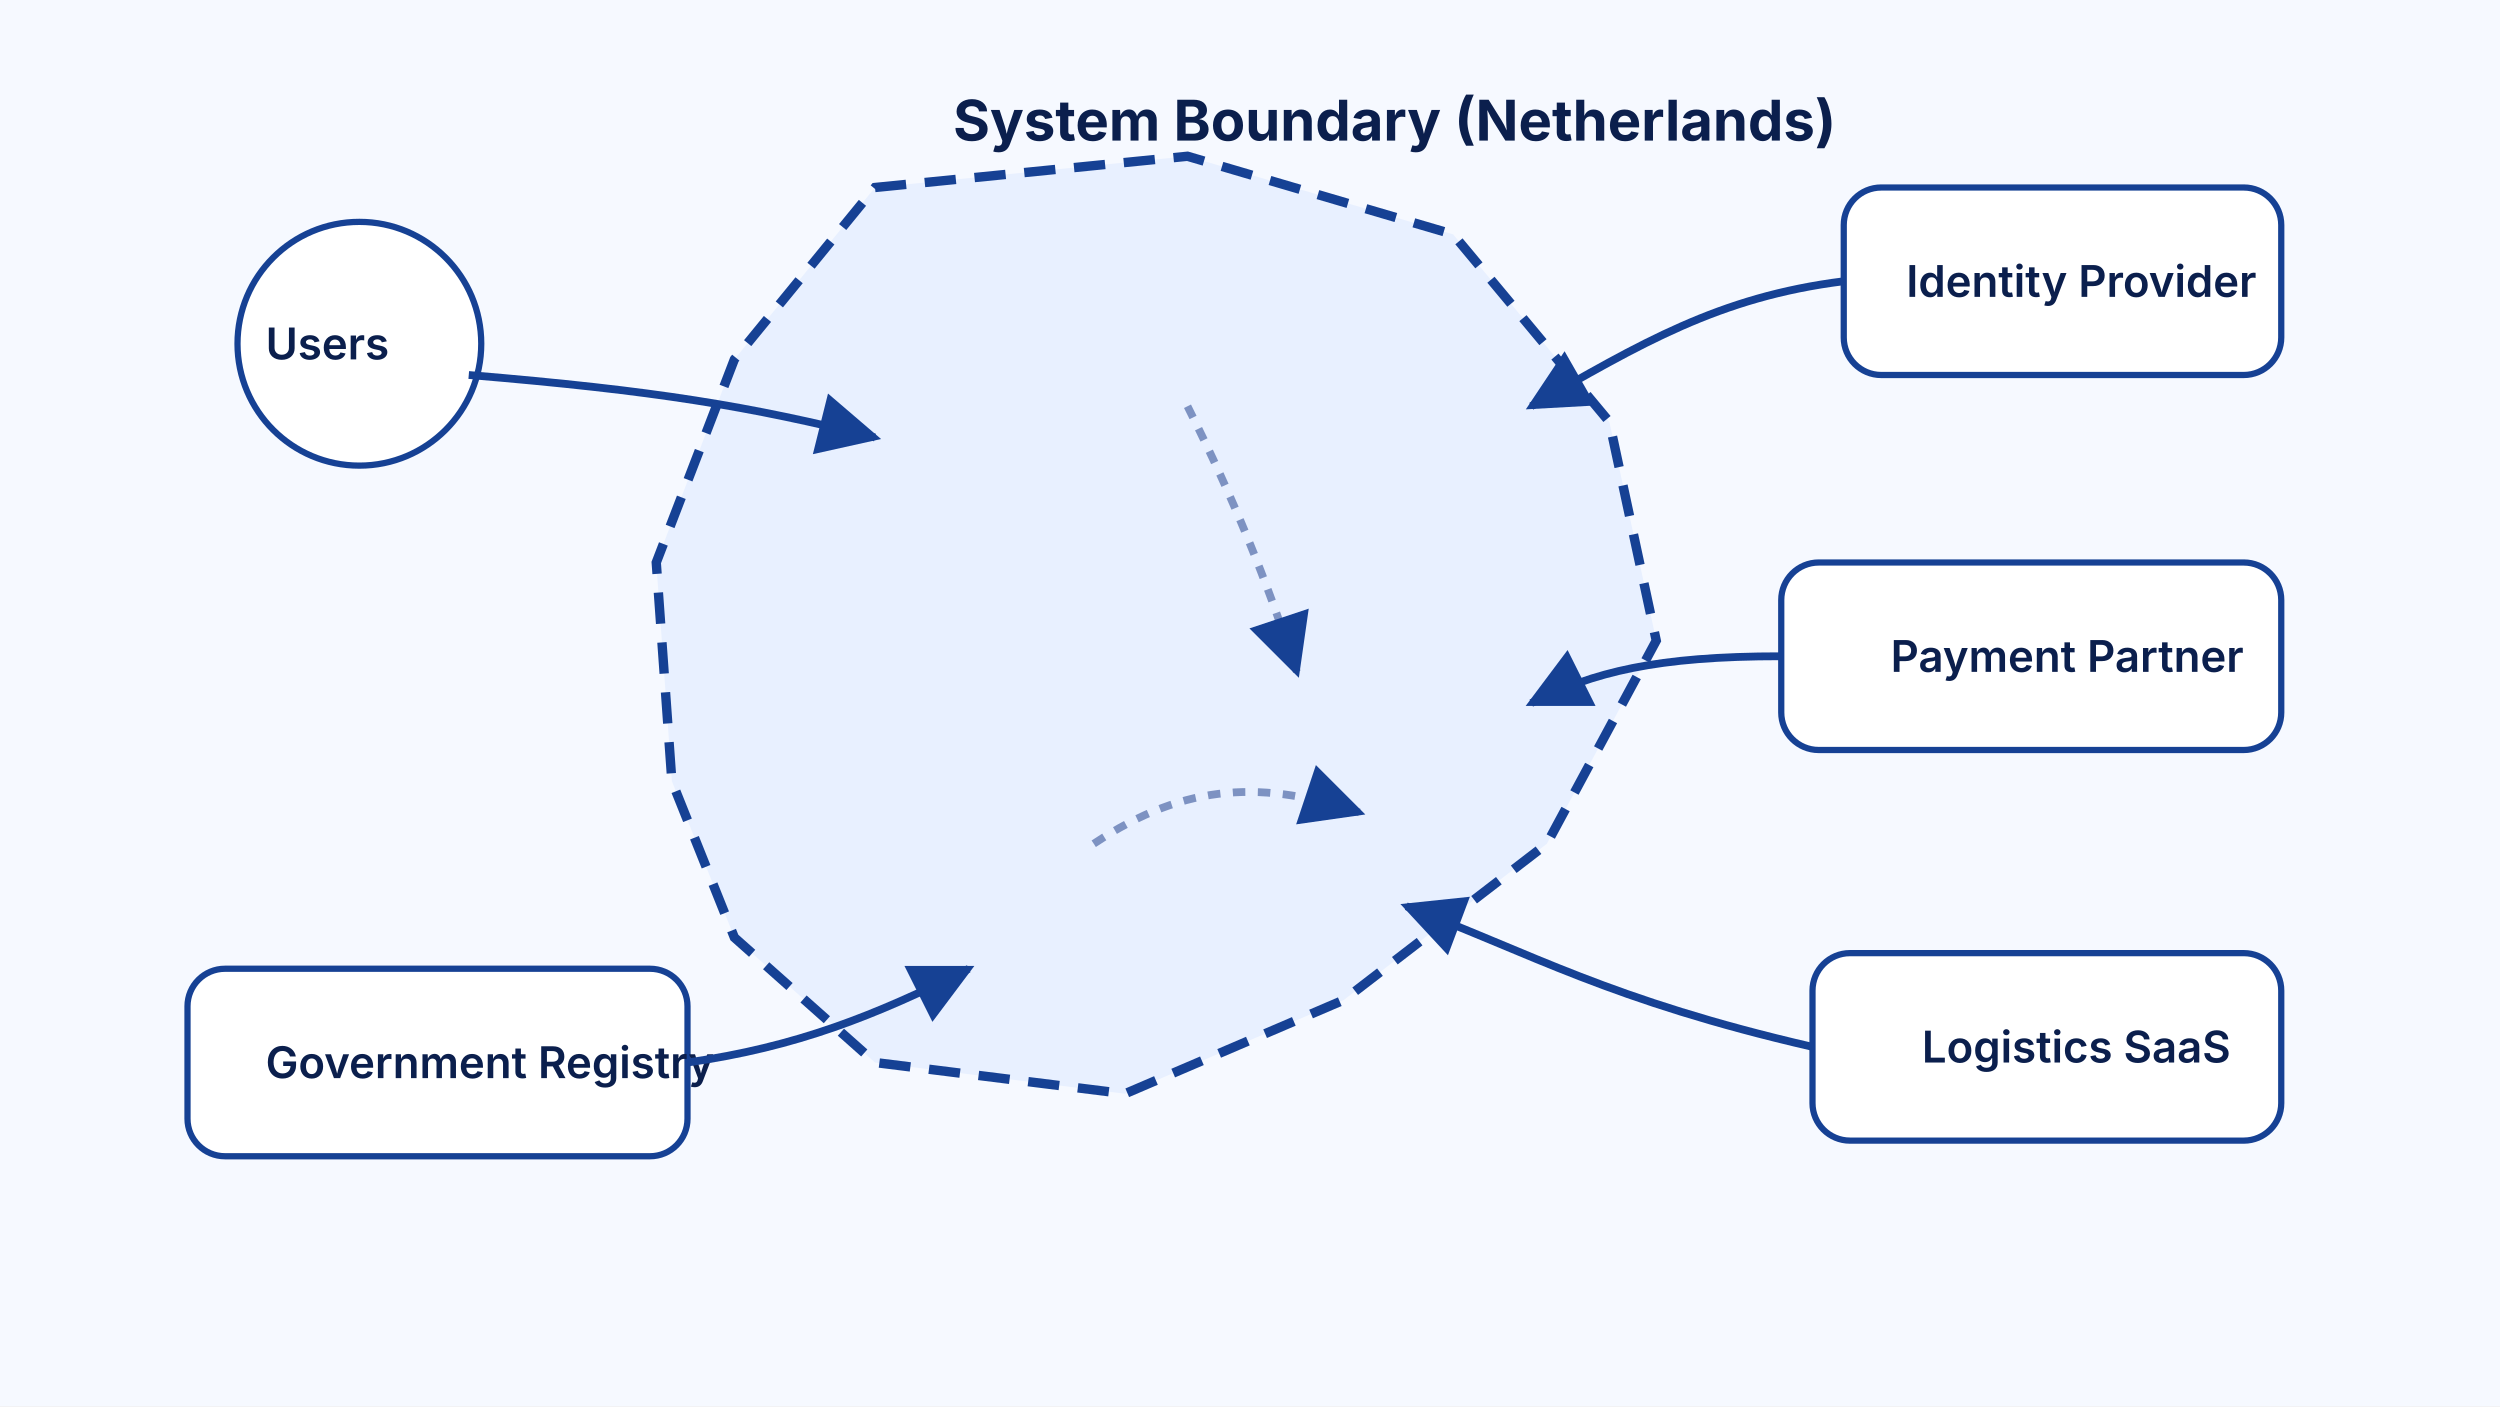
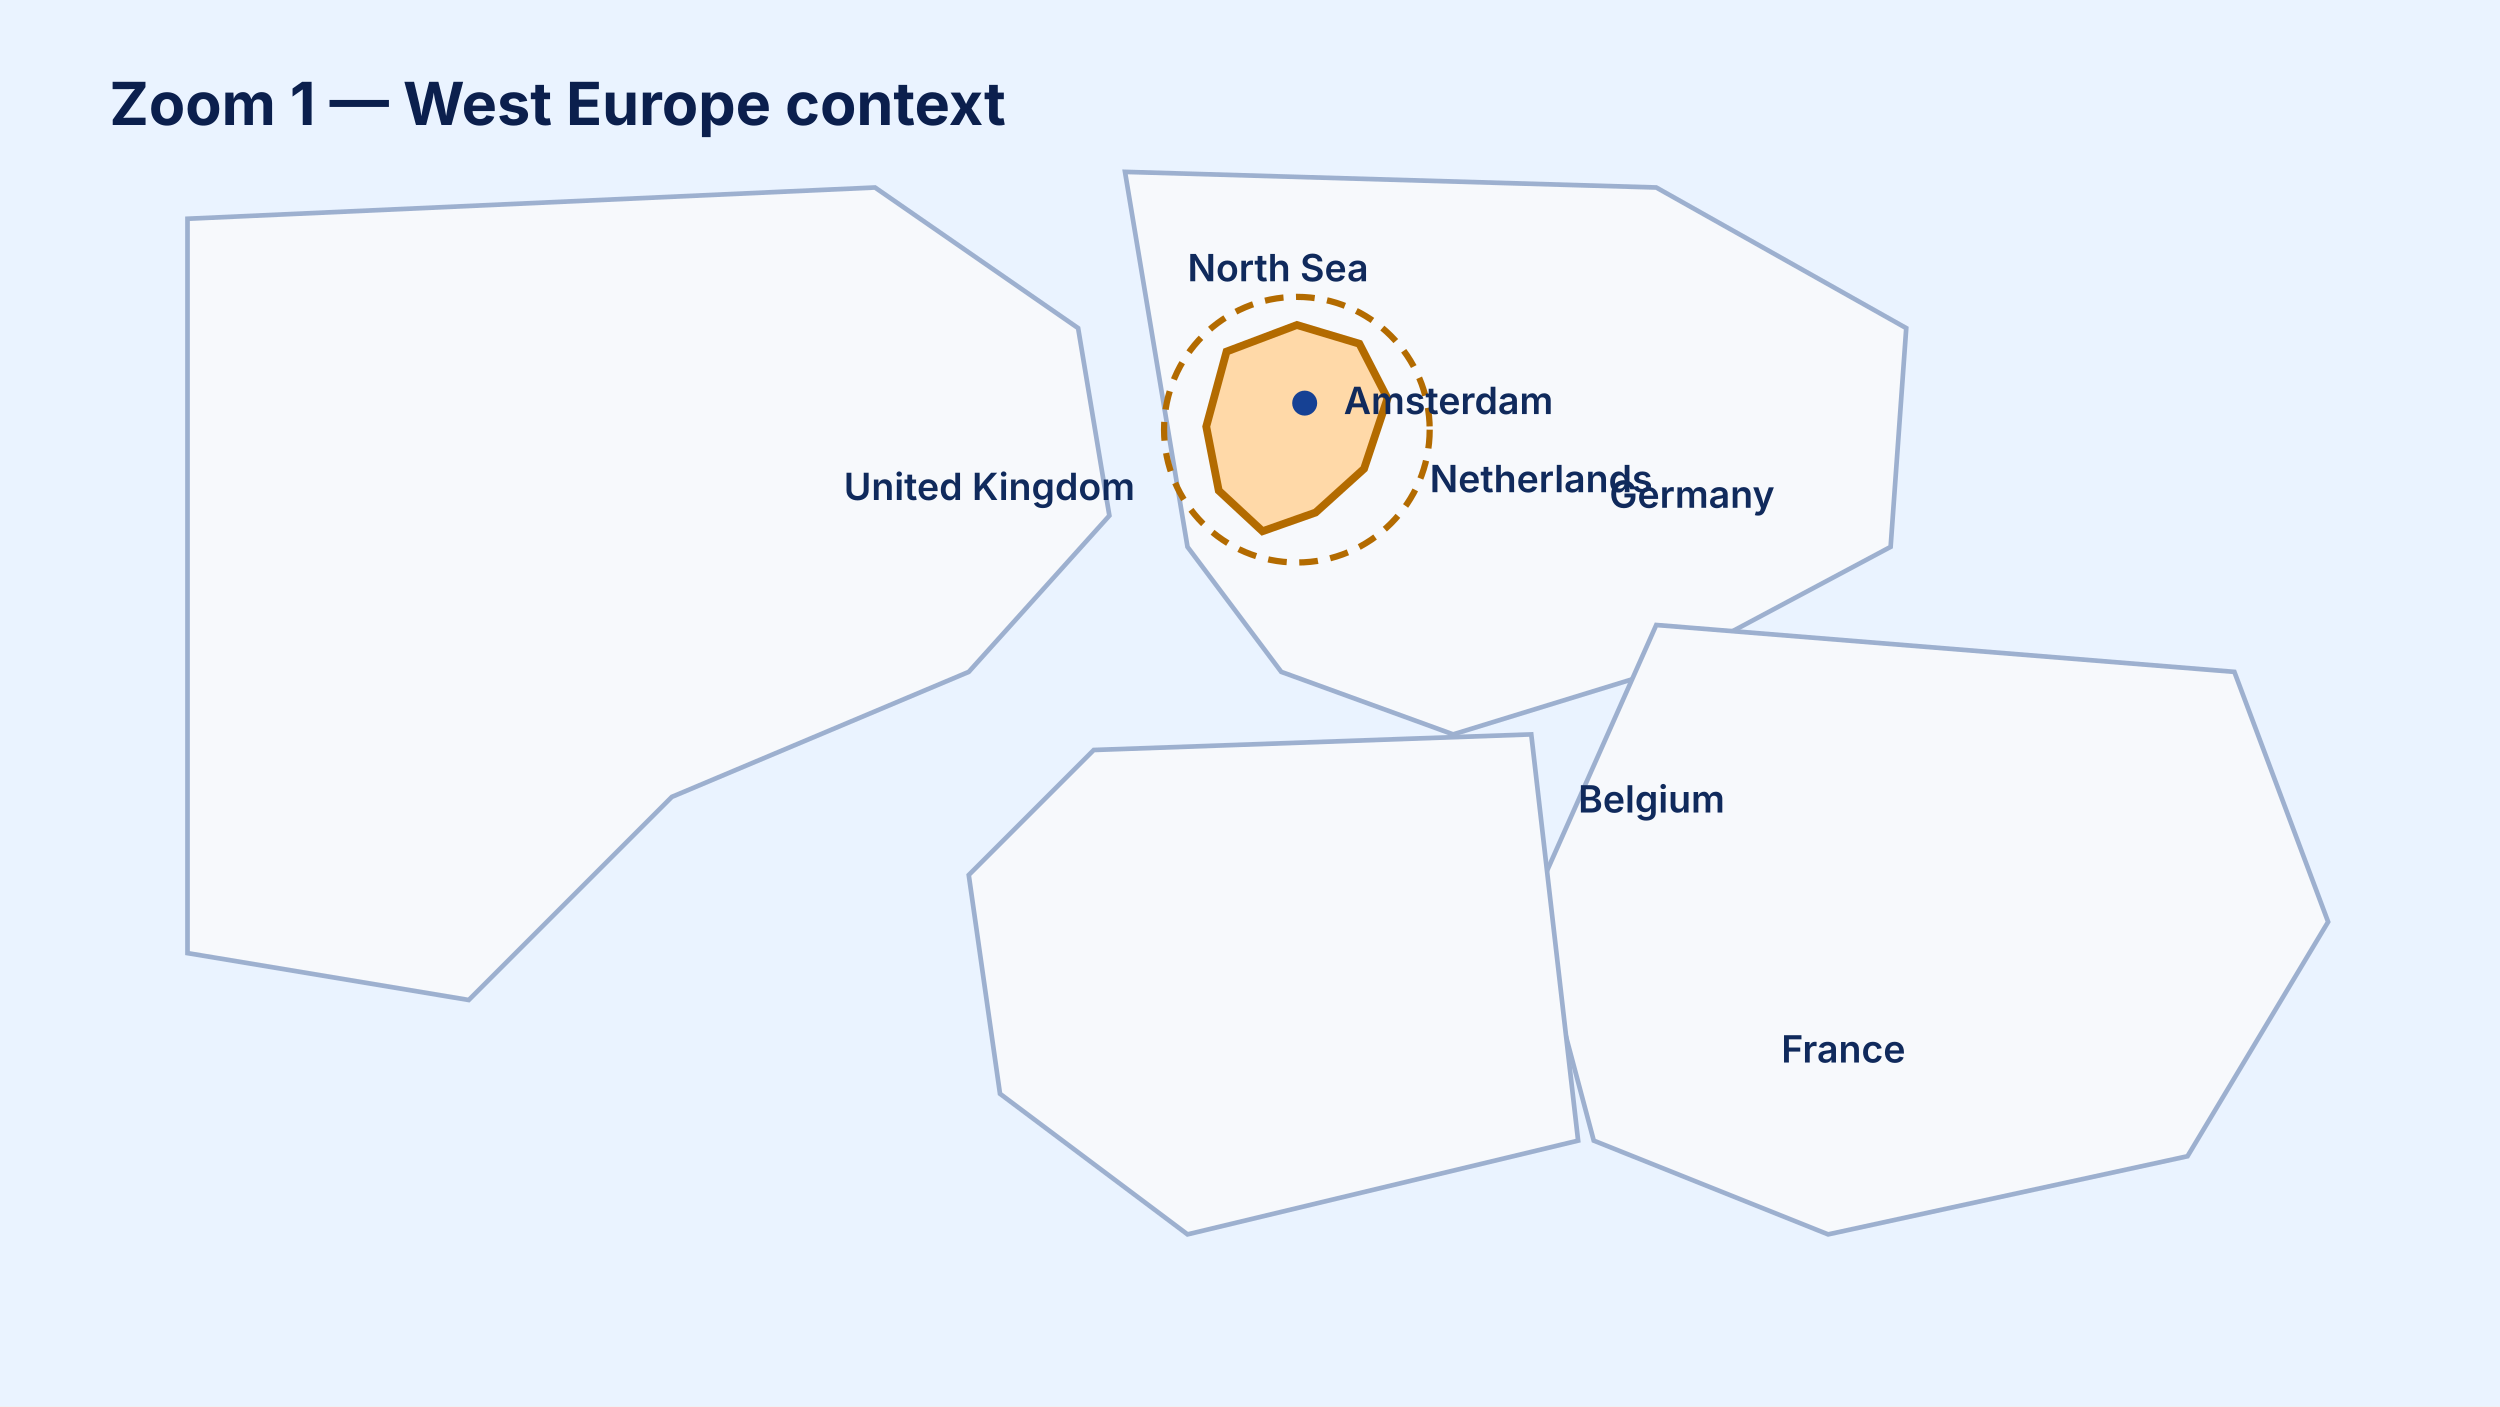
<svg xmlns="http://www.w3.org/2000/svg" viewBox="0 0 1600 900" role="img" aria-labelledby="title desc">
  <defs>
    <style>
-       .bg{fill:#f6f9ff}.boundary{fill:#e8f0ff;stroke:#164194;stroke-width:6;stroke-dasharray:20 12}
-       .node{fill:#fff;stroke:#164194;stroke-width:4}.label{font:600 28px Inter,Arial,sans-serif;fill:#0b1f4d}
-       .edge{stroke:#164194;stroke-width:5;fill:none;marker-end:url(#arrow)}.muted{stroke:#7d92c2;stroke-dasharray:8 8}
-       .title{font:700 36px Inter,Arial,sans-serif;fill:#0b1f4d}
+       .sea { fill: #eaf3ff; }
+       .land { fill: #f7f9fc; stroke: #9db0cf; stroke-width: 3; }
+       .nl { fill: #ffd9a8; stroke: #b36b00; stroke-width: 5; }
+       .city { fill: #164194; }
+       .txt { font: 600 24px Inter, Arial, sans-serif; fill: #102a5c; }
+       .title { font: 700 38px Inter, Arial, sans-serif; fill: #0b1f4d; }
+       .halo { fill: none; stroke: #b36b00; stroke-width: 4; stroke-dasharray: 12 8; }
    </style>
-     <marker id="arrow" viewBox="0 0 10 10" refX="9" refY="5" markerWidth="8" markerHeight="8" orient="auto-start-reverse">
-       <path d="M0,0 L10,5 L0,10 z" fill="#164194" />
-     </marker>
  </defs>
-   <rect class="bg" x="0" y="0" width="1600" height="900" />
-   <path class="boundary" d="M560 120 L760 100 L930 150 L1030 270 L1060 410 L990 540 L860 640 L720 700 L560 680 L470 600 L430 500 L420 360 L470 230 Z" />
-   <text class="title" x="610" y="90">System Boundary (Netherlands)</text>
-   <circle class="node" cx="230" cy="220" r="78" />
-   <text class="label" x="170" y="230">Users</text>
-   <rect class="node" x="1180" y="120" width="280" height="120" rx="24" />
-   <text class="label" x="1220" y="190">Identity Provider</text>
-   <rect class="node" x="1140" y="360" width="320" height="120" rx="24" />
-   <text class="label" x="1210" y="430">Payment Partner</text>
-   <rect class="node" x="1160" y="610" width="300" height="120" rx="24" />
-   <text class="label" x="1230" y="680">Logistics SaaS</text>
-   <rect class="node" x="120" y="620" width="320" height="120" rx="24" />
-   <text class="label" x="170" y="690">Government Registry</text>
-   <path class="edge" d="M300 240 C420 250 480 260 560 280" />
-   <path class="edge" d="M1180 180 C1100 190 1050 220 980 260" />
-   <path class="edge" d="M1140 420 C1060 420 1020 430 980 450" />
-   <path class="edge" d="M1160 670 C1030 640 980 610 900 580" />
-   <path class="edge" d="M440 680 C510 670 560 650 620 620" />
-   <path class="edge muted" d="M760 260 C790 320 810 370 830 430" />
-   <path class="edge muted" d="M700 540 C760 500 810 500 870 520" />
+   <rect class="sea" x="0" y="0" width="1600" height="900" />
+   <text class="title" x="70" y="80">Zoom 1 — West Europe context</text>
+   <path class="land" d="M120 140 L560 120 L690 210 L710 330 L620 430 L430 510 L300 640 L120 610 Z" />
+   <path class="land" d="M720 110 L1060 120 L1220 210 L1210 350 L1060 430 L930 470 L820 430 L760 350 Z" />
+   <path class="land" d="M1060 400 L1430 430 L1490 590 L1400 740 L1170 790 L1020 730 L980 580 Z" />
+   <path class="land" d="M700 480 L980 470 L1010 730 L760 790 L640 700 L620 560 Z" />
+   <path class="nl" d="M785 225 L830 208 L870 220 L888 255 L873 300 L842 328 L808 340 L780 314 L772 273 Z" />
+   <circle class="halo" cx="830" cy="275" r="85" />
+   <circle class="city" cx="835" cy="258" r="8" />
+   <text class="txt" x="860" y="265">Amsterdam</text>
+   <text class="txt" x="915" y="315">Netherlands</text>
+   <text class="txt" x="760" y="180">North Sea</text>
+   <text class="txt" x="540" y="320">United Kingdom</text>
+   <text class="txt" x="1030" y="325">Germany</text>
+   <text class="txt" x="1010" y="520">Belgium</text>
+   <text class="txt" x="1140" y="680">France</text>
</svg>
